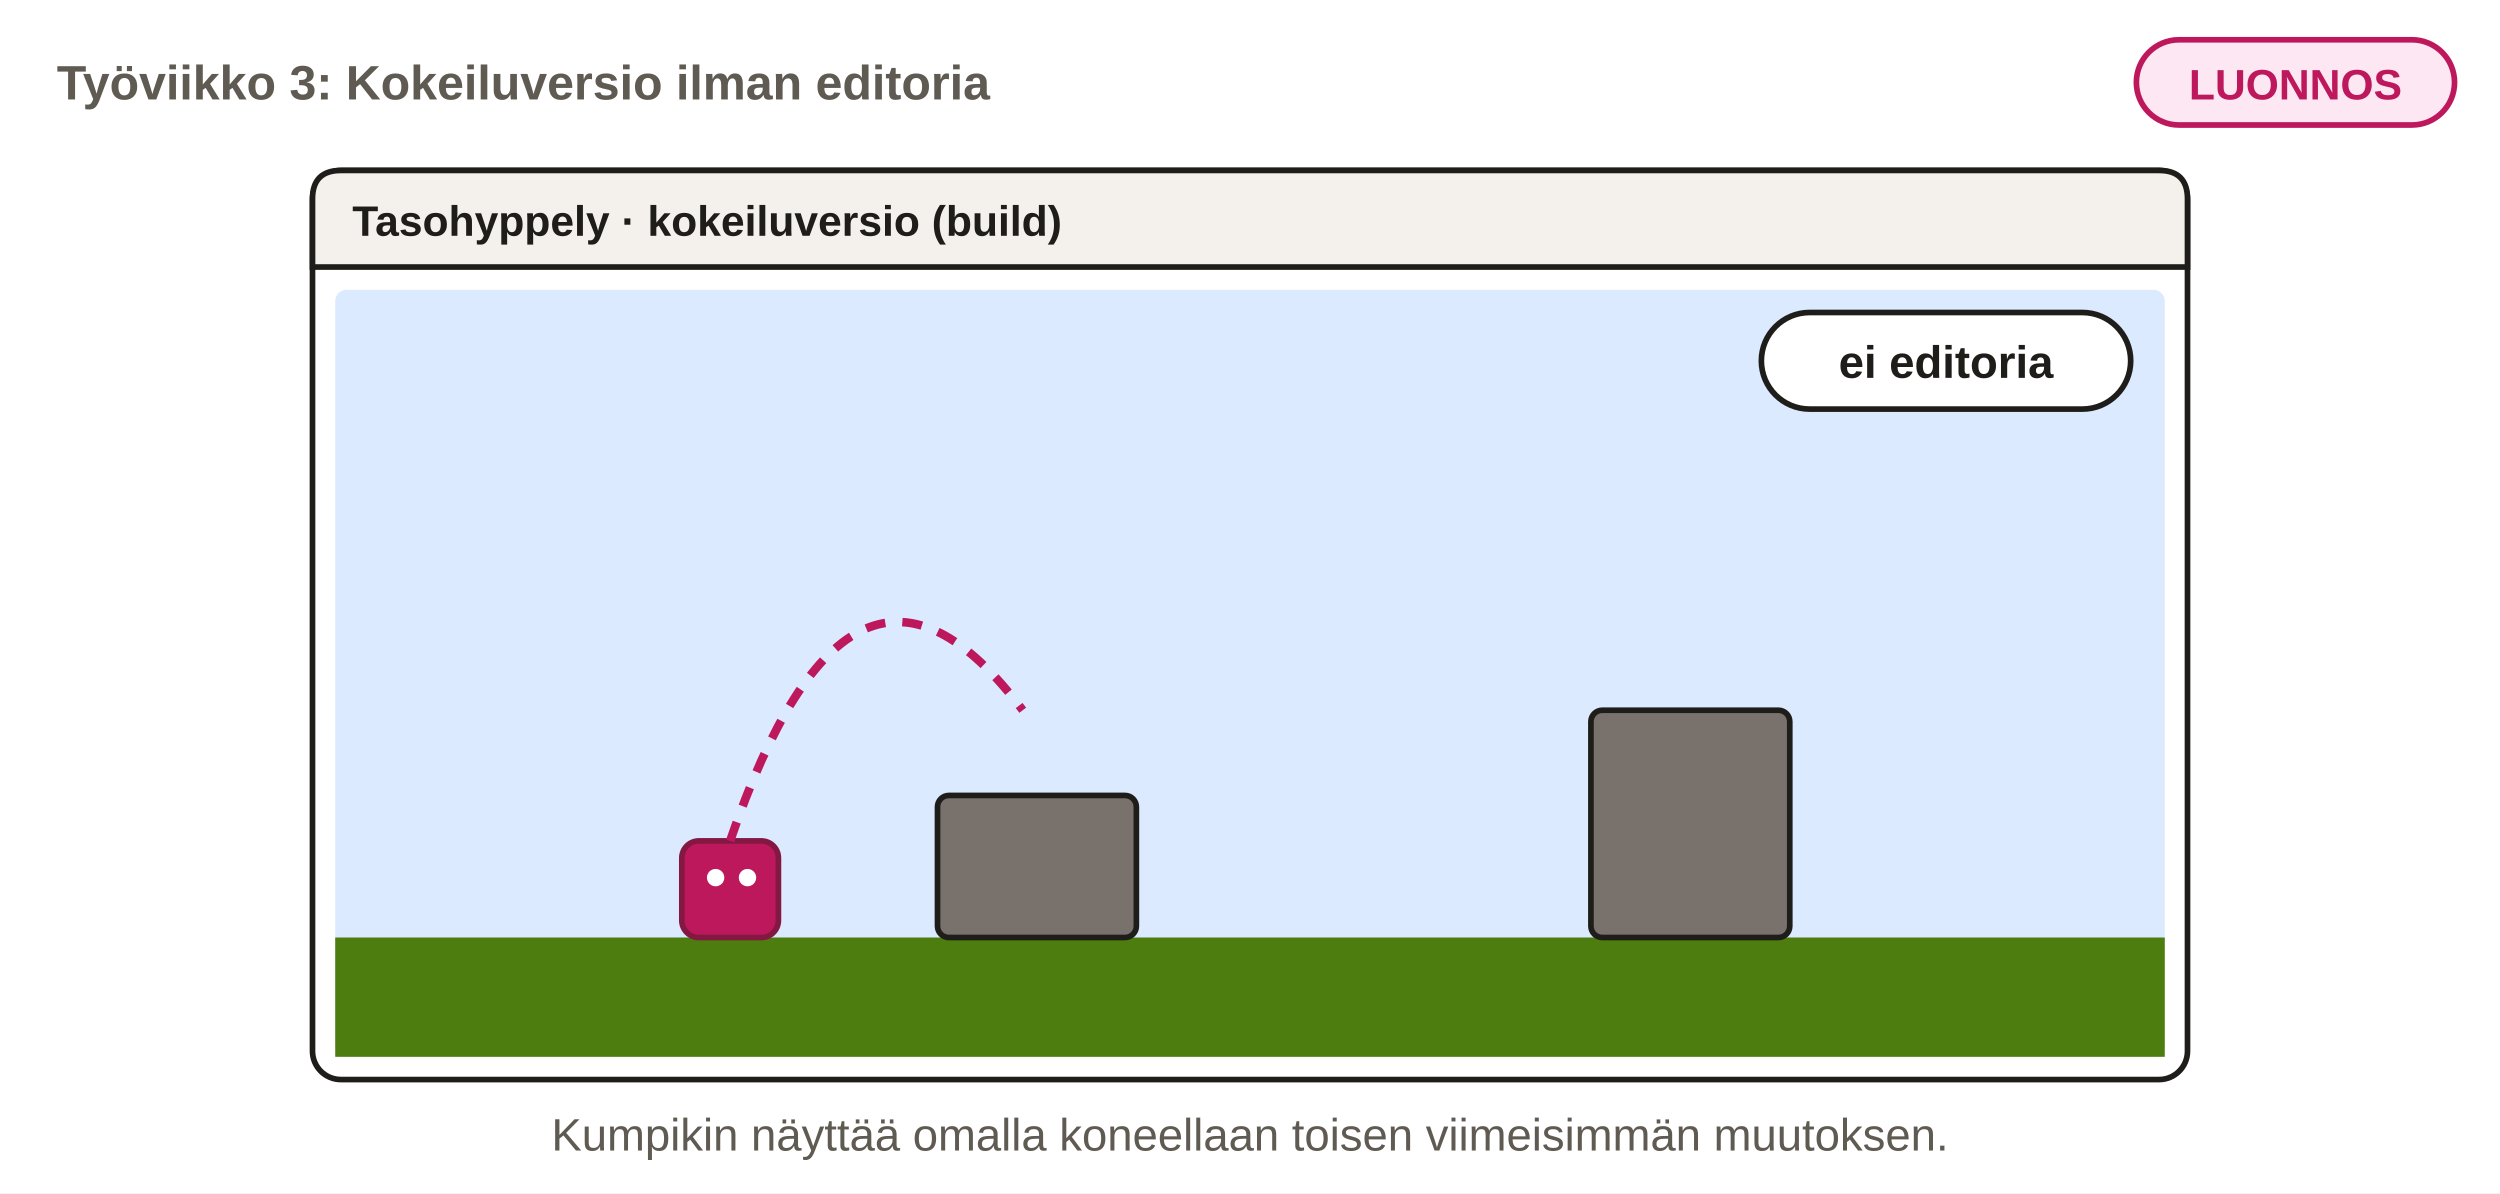
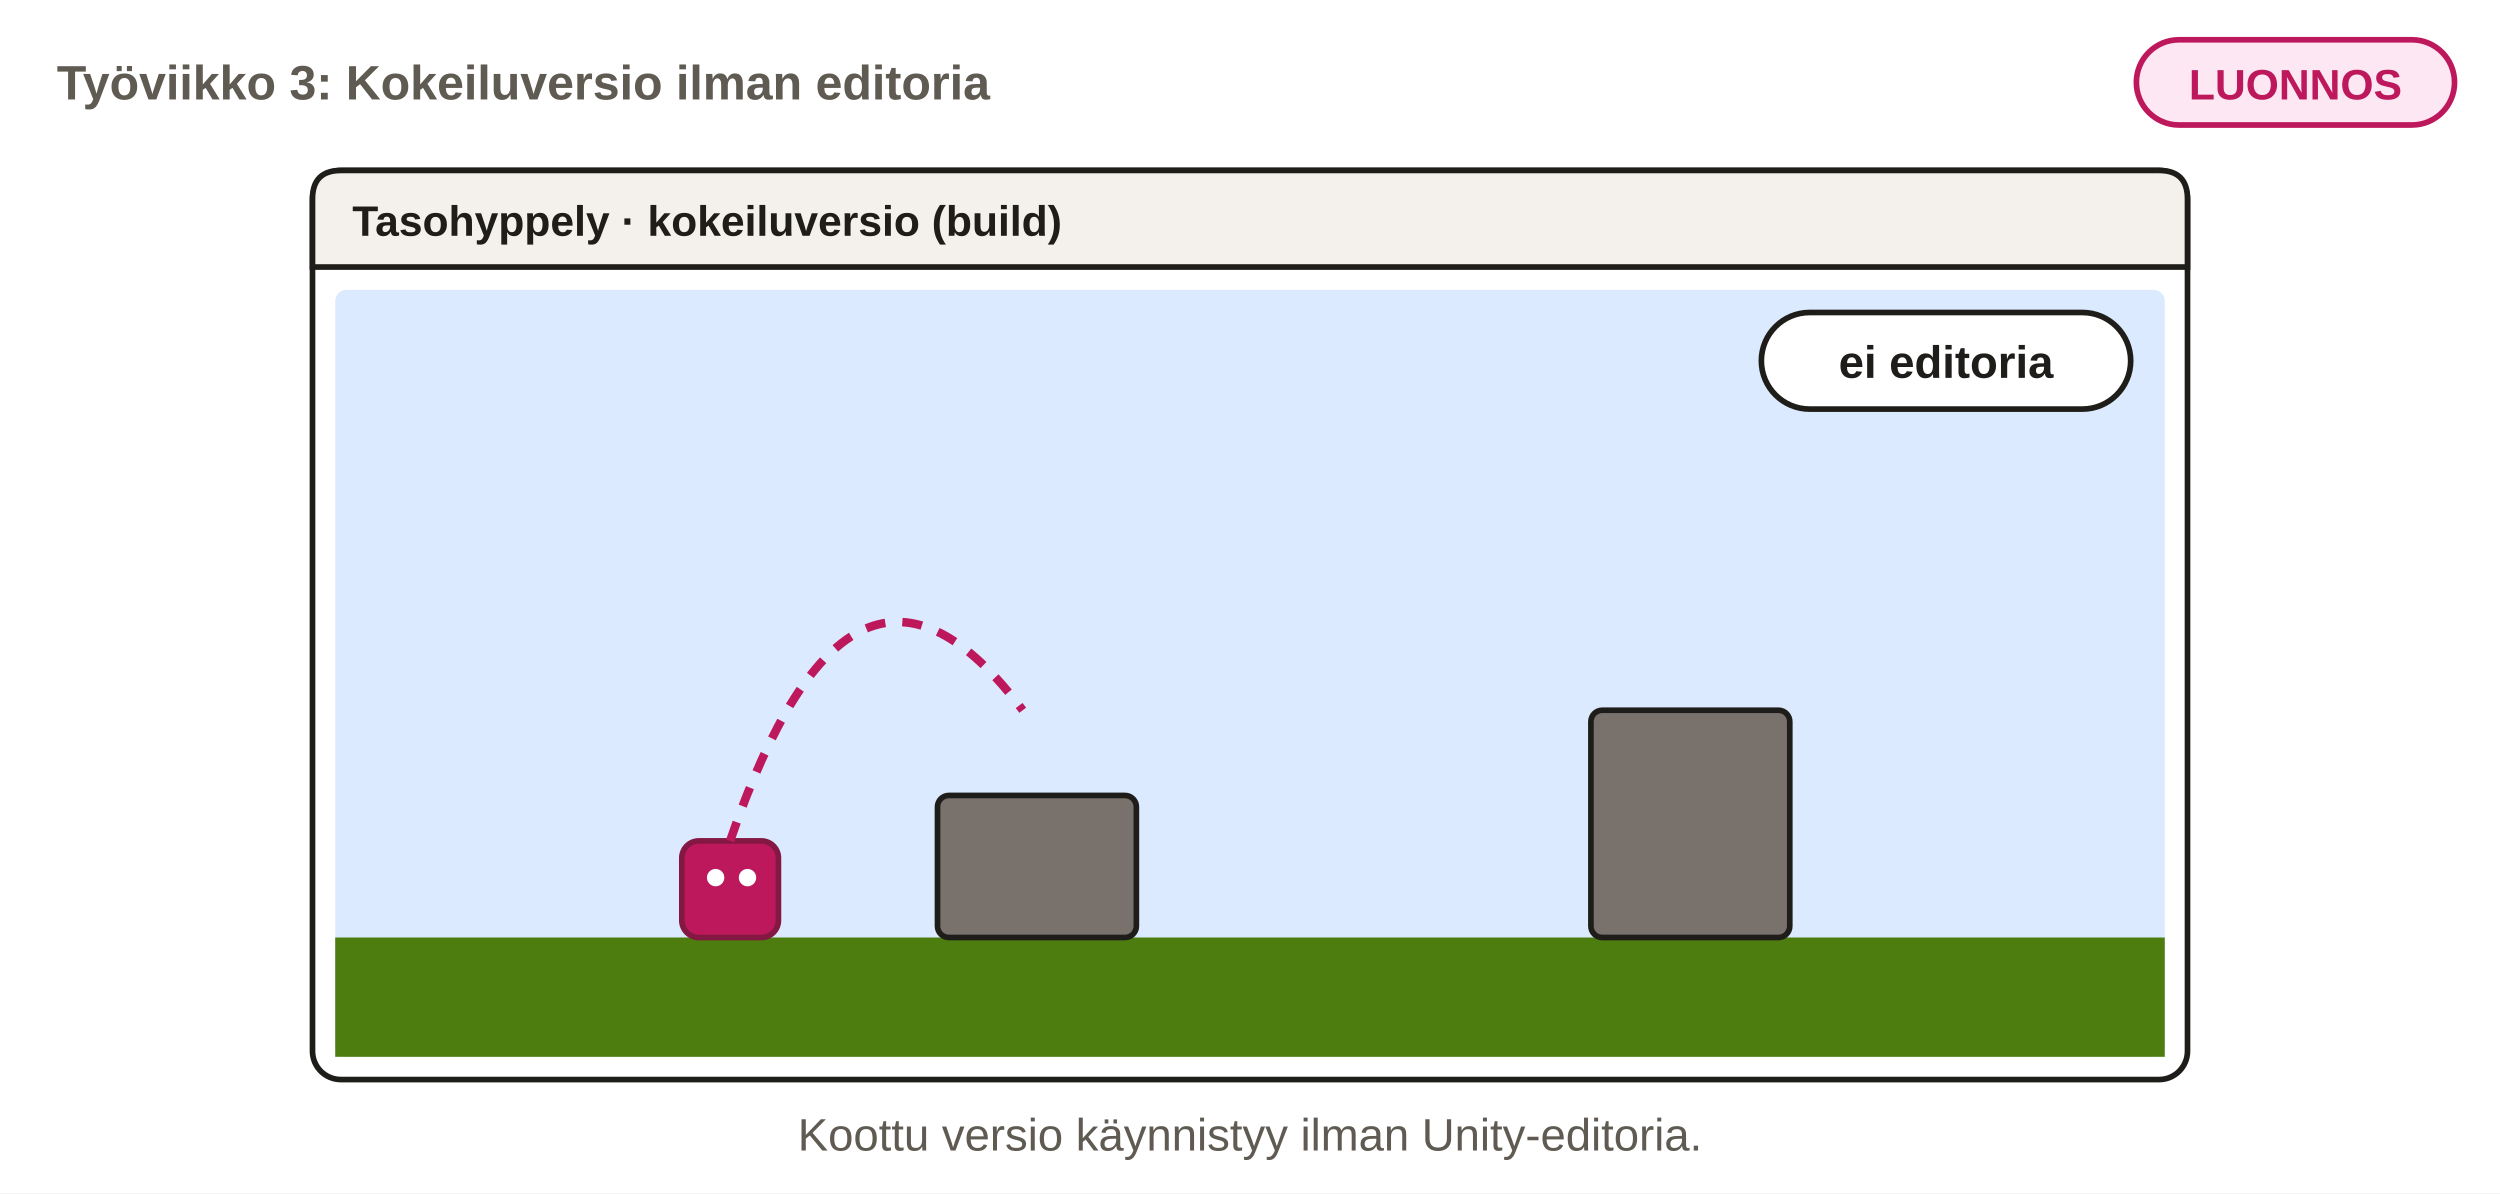
<svg xmlns="http://www.w3.org/2000/svg" viewBox="0 0 880 420" width="880" height="420" role="img">
  <defs>
    <marker id="nuoli" viewBox="0 0 10 10" refX="9" refY="5" markerWidth="7" markerHeight="7" orient="auto-start-reverse">
      <path d="M0 0 L10 5 L0 10 z" fill="#1f1d1a" />
    </marker>
  </defs>
  <rect width="880" height="420" fill="#ffffff" />
  <text x="20" y="35" font-family="Arial, Helvetica, sans-serif" font-size="17" fill="#5f5a52" text-anchor="start" font-weight="bold">Työviikko 3: Kokeiluversio ilman editoria</text>
  <rect x="752" y="14" width="112" height="30" rx="15" fill="#fce7f3" stroke="#be185d" stroke-width="2" />
  <text x="808" y="35" font-family="Arial, Helvetica, sans-serif" font-size="15" fill="#be185d" text-anchor="middle" font-weight="bold">LUONNOS</text>
  <rect x="110" y="60" width="660" height="320" rx="10" fill="#ffffff" stroke="#1f1d1a" stroke-width="2" />
  <path d="M110 70 q0 -10 10 -10 h640 q10 0 10 10 v24 h-660 z" fill="#f4f1ec" stroke="#1f1d1a" stroke-width="2" />
  <text x="124" y="83" font-family="Arial, Helvetica, sans-serif" font-size="15" fill="#1f1d1a" text-anchor="start" font-weight="bold">Tasohyppely · kokeiluversio (build)</text>
  <rect x="118" y="102" width="644" height="270" rx="4" fill="#dbeafe" stroke="none" stroke-width="0" />
  <rect x="118" y="330" width="644" height="42" rx="0" fill="#4d7c0f" stroke="none" stroke-width="0" />
  <rect x="330" y="280" width="70" height="50" rx="4" fill="#78716c" stroke="#1f1d1a" stroke-width="2" />
  <rect x="560" y="250" width="70" height="80" rx="4" fill="#78716c" stroke="#1f1d1a" stroke-width="2" />
  <rect x="240" y="296" width="34" height="34" rx="6" fill="#be185d" stroke="#831843" stroke-width="2" />
  <circle cx="251.9" cy="308.92" r="3.06" fill="#fff" />
  <circle cx="263.12" cy="308.92" r="3.06" fill="#fff" />
  <path d="M257 296 Q 300 170 360 250" fill="none" stroke="#be185d" stroke-width="3" stroke-dasharray="7 6" />
  <rect x="620" y="110" width="130" height="34" rx="17" fill="#ffffff" stroke="#1f1d1a" stroke-width="2" />
  <text x="685" y="133" font-family="Arial, Helvetica, sans-serif" font-size="16" fill="#1f1d1a" text-anchor="middle" font-weight="bold">ei editoria</text>
-   <text x="440" y="405" font-family="Arial, Helvetica, sans-serif" font-size="16" fill="#5f5a52" text-anchor="middle" font-weight="normal">Kumpikin näyttää omalla koneellaan toisen viimeisimmän muutoksen.</text>
+   <text x="440" y="405" font-family="Arial, Helvetica, sans-serif" font-size="16" fill="#5f5a52" text-anchor="middle" font-weight="normal">Koottu versio käynnistyy ilman Unity-editoria.</text>
</svg>
